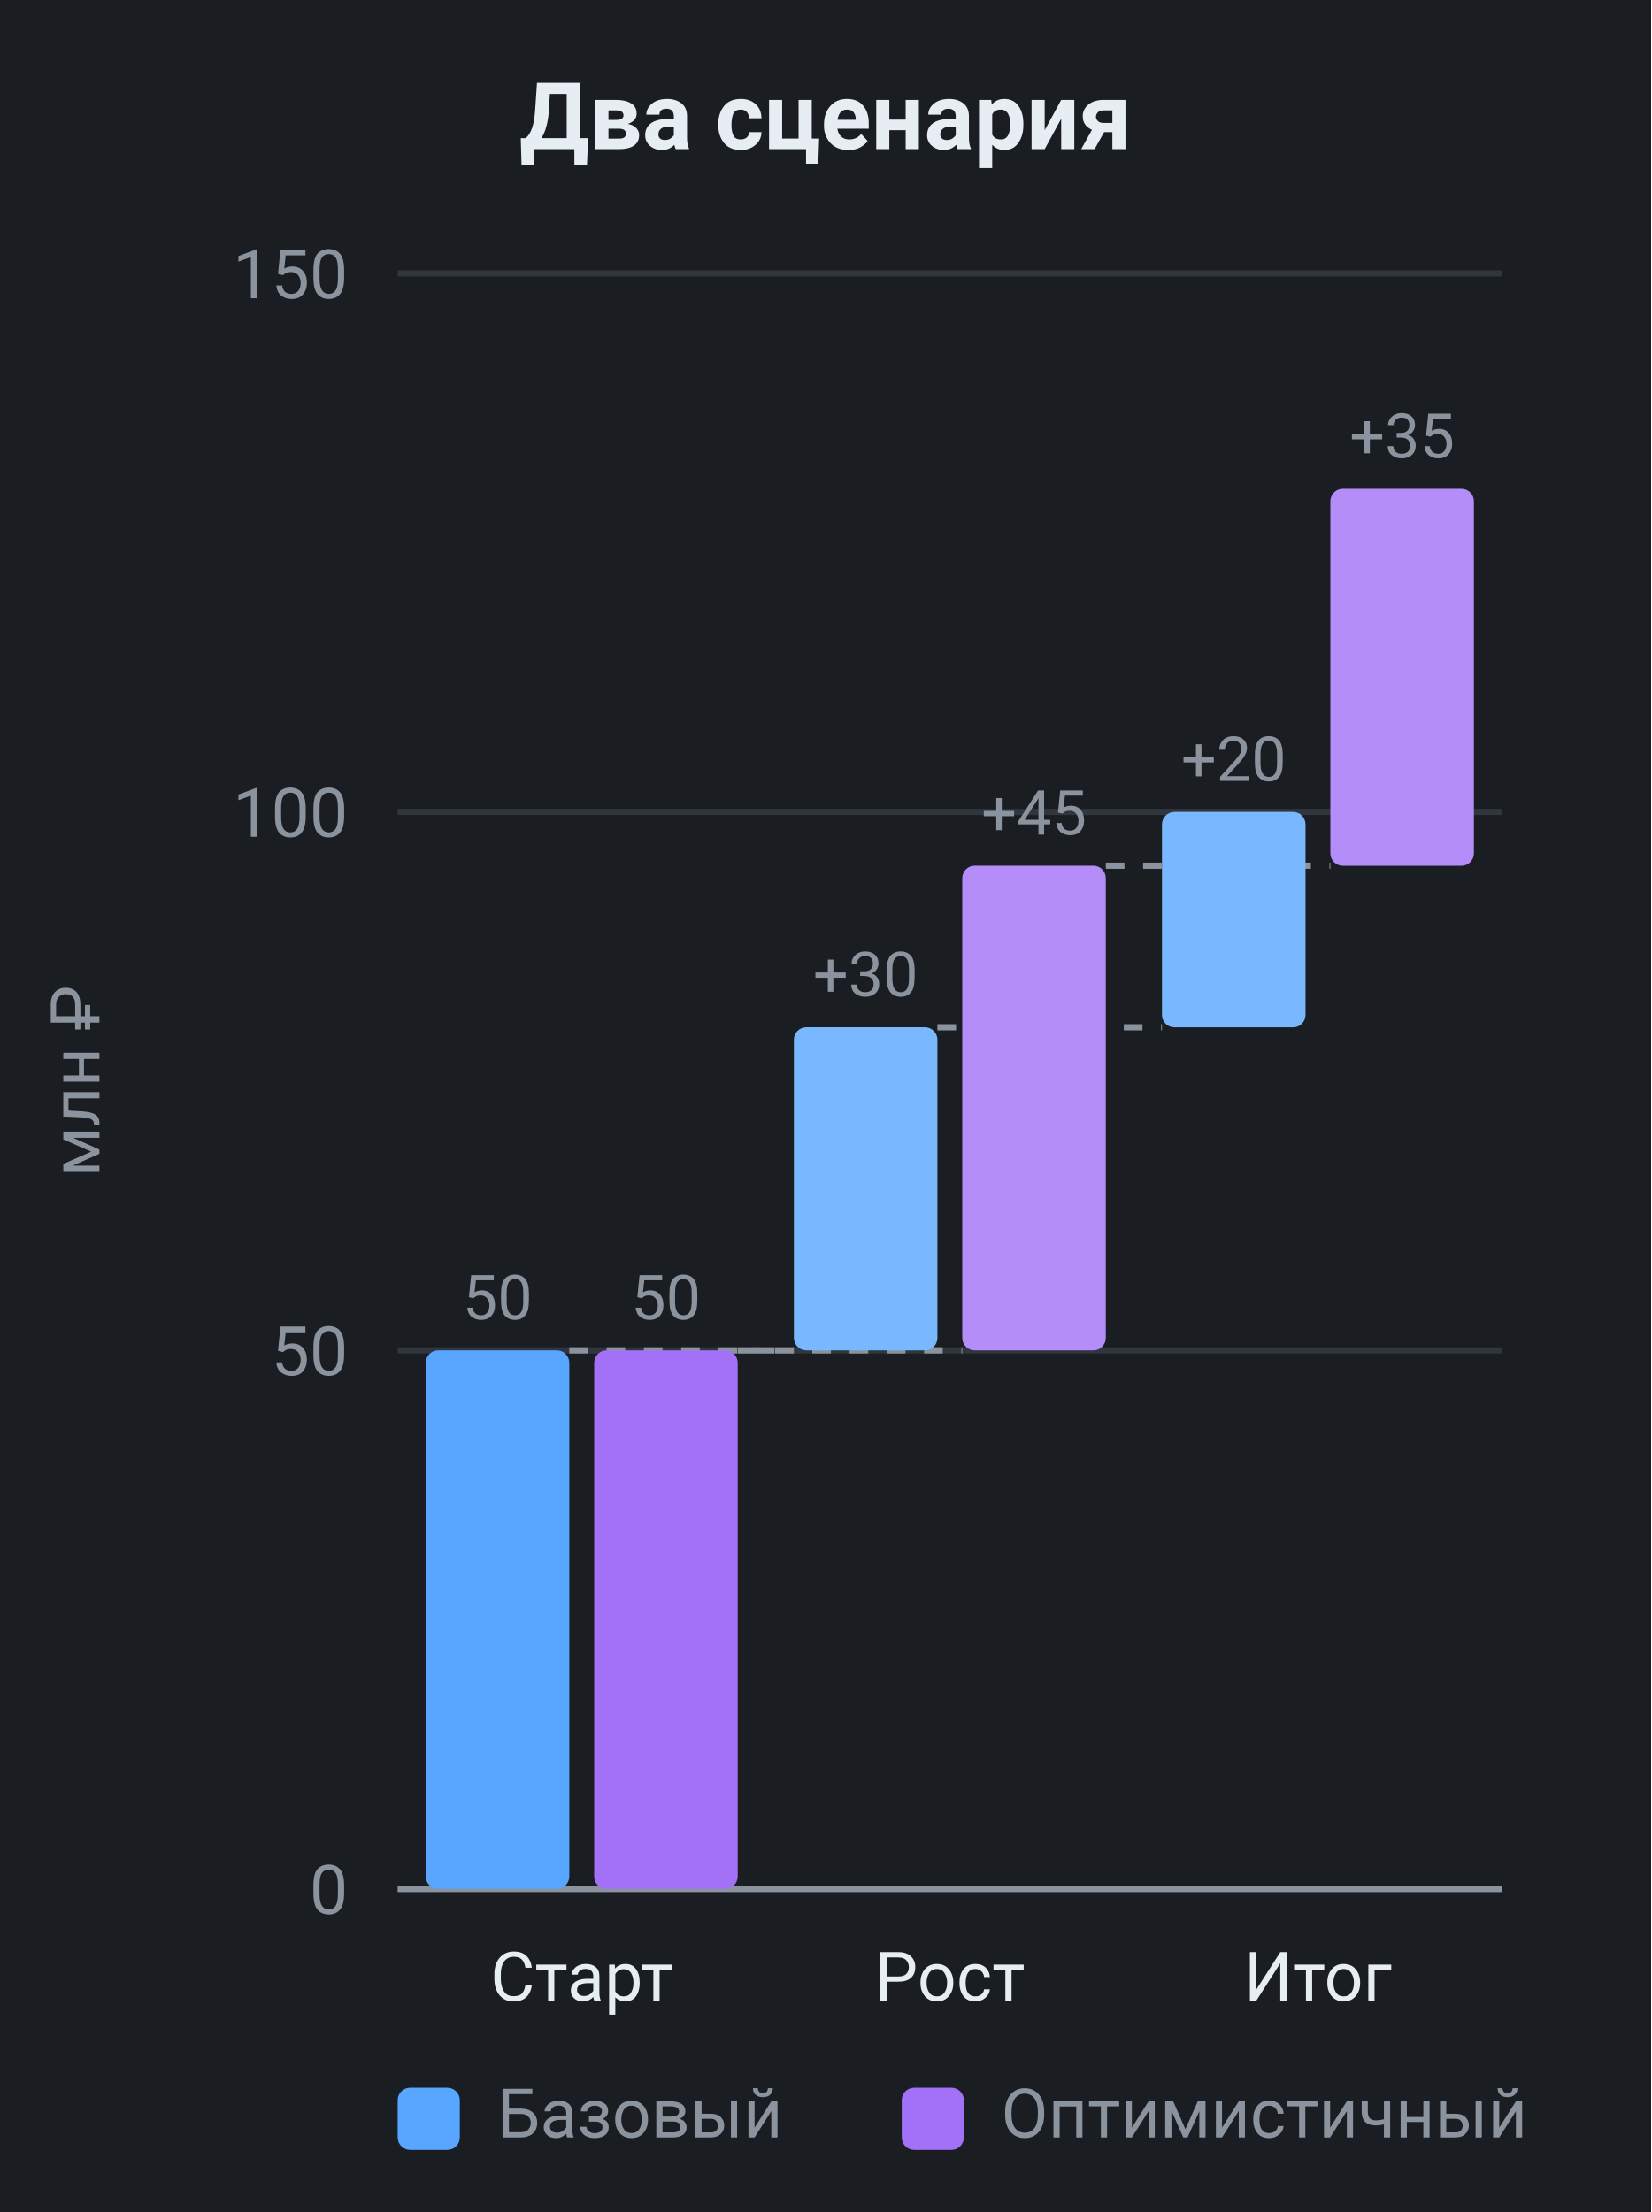
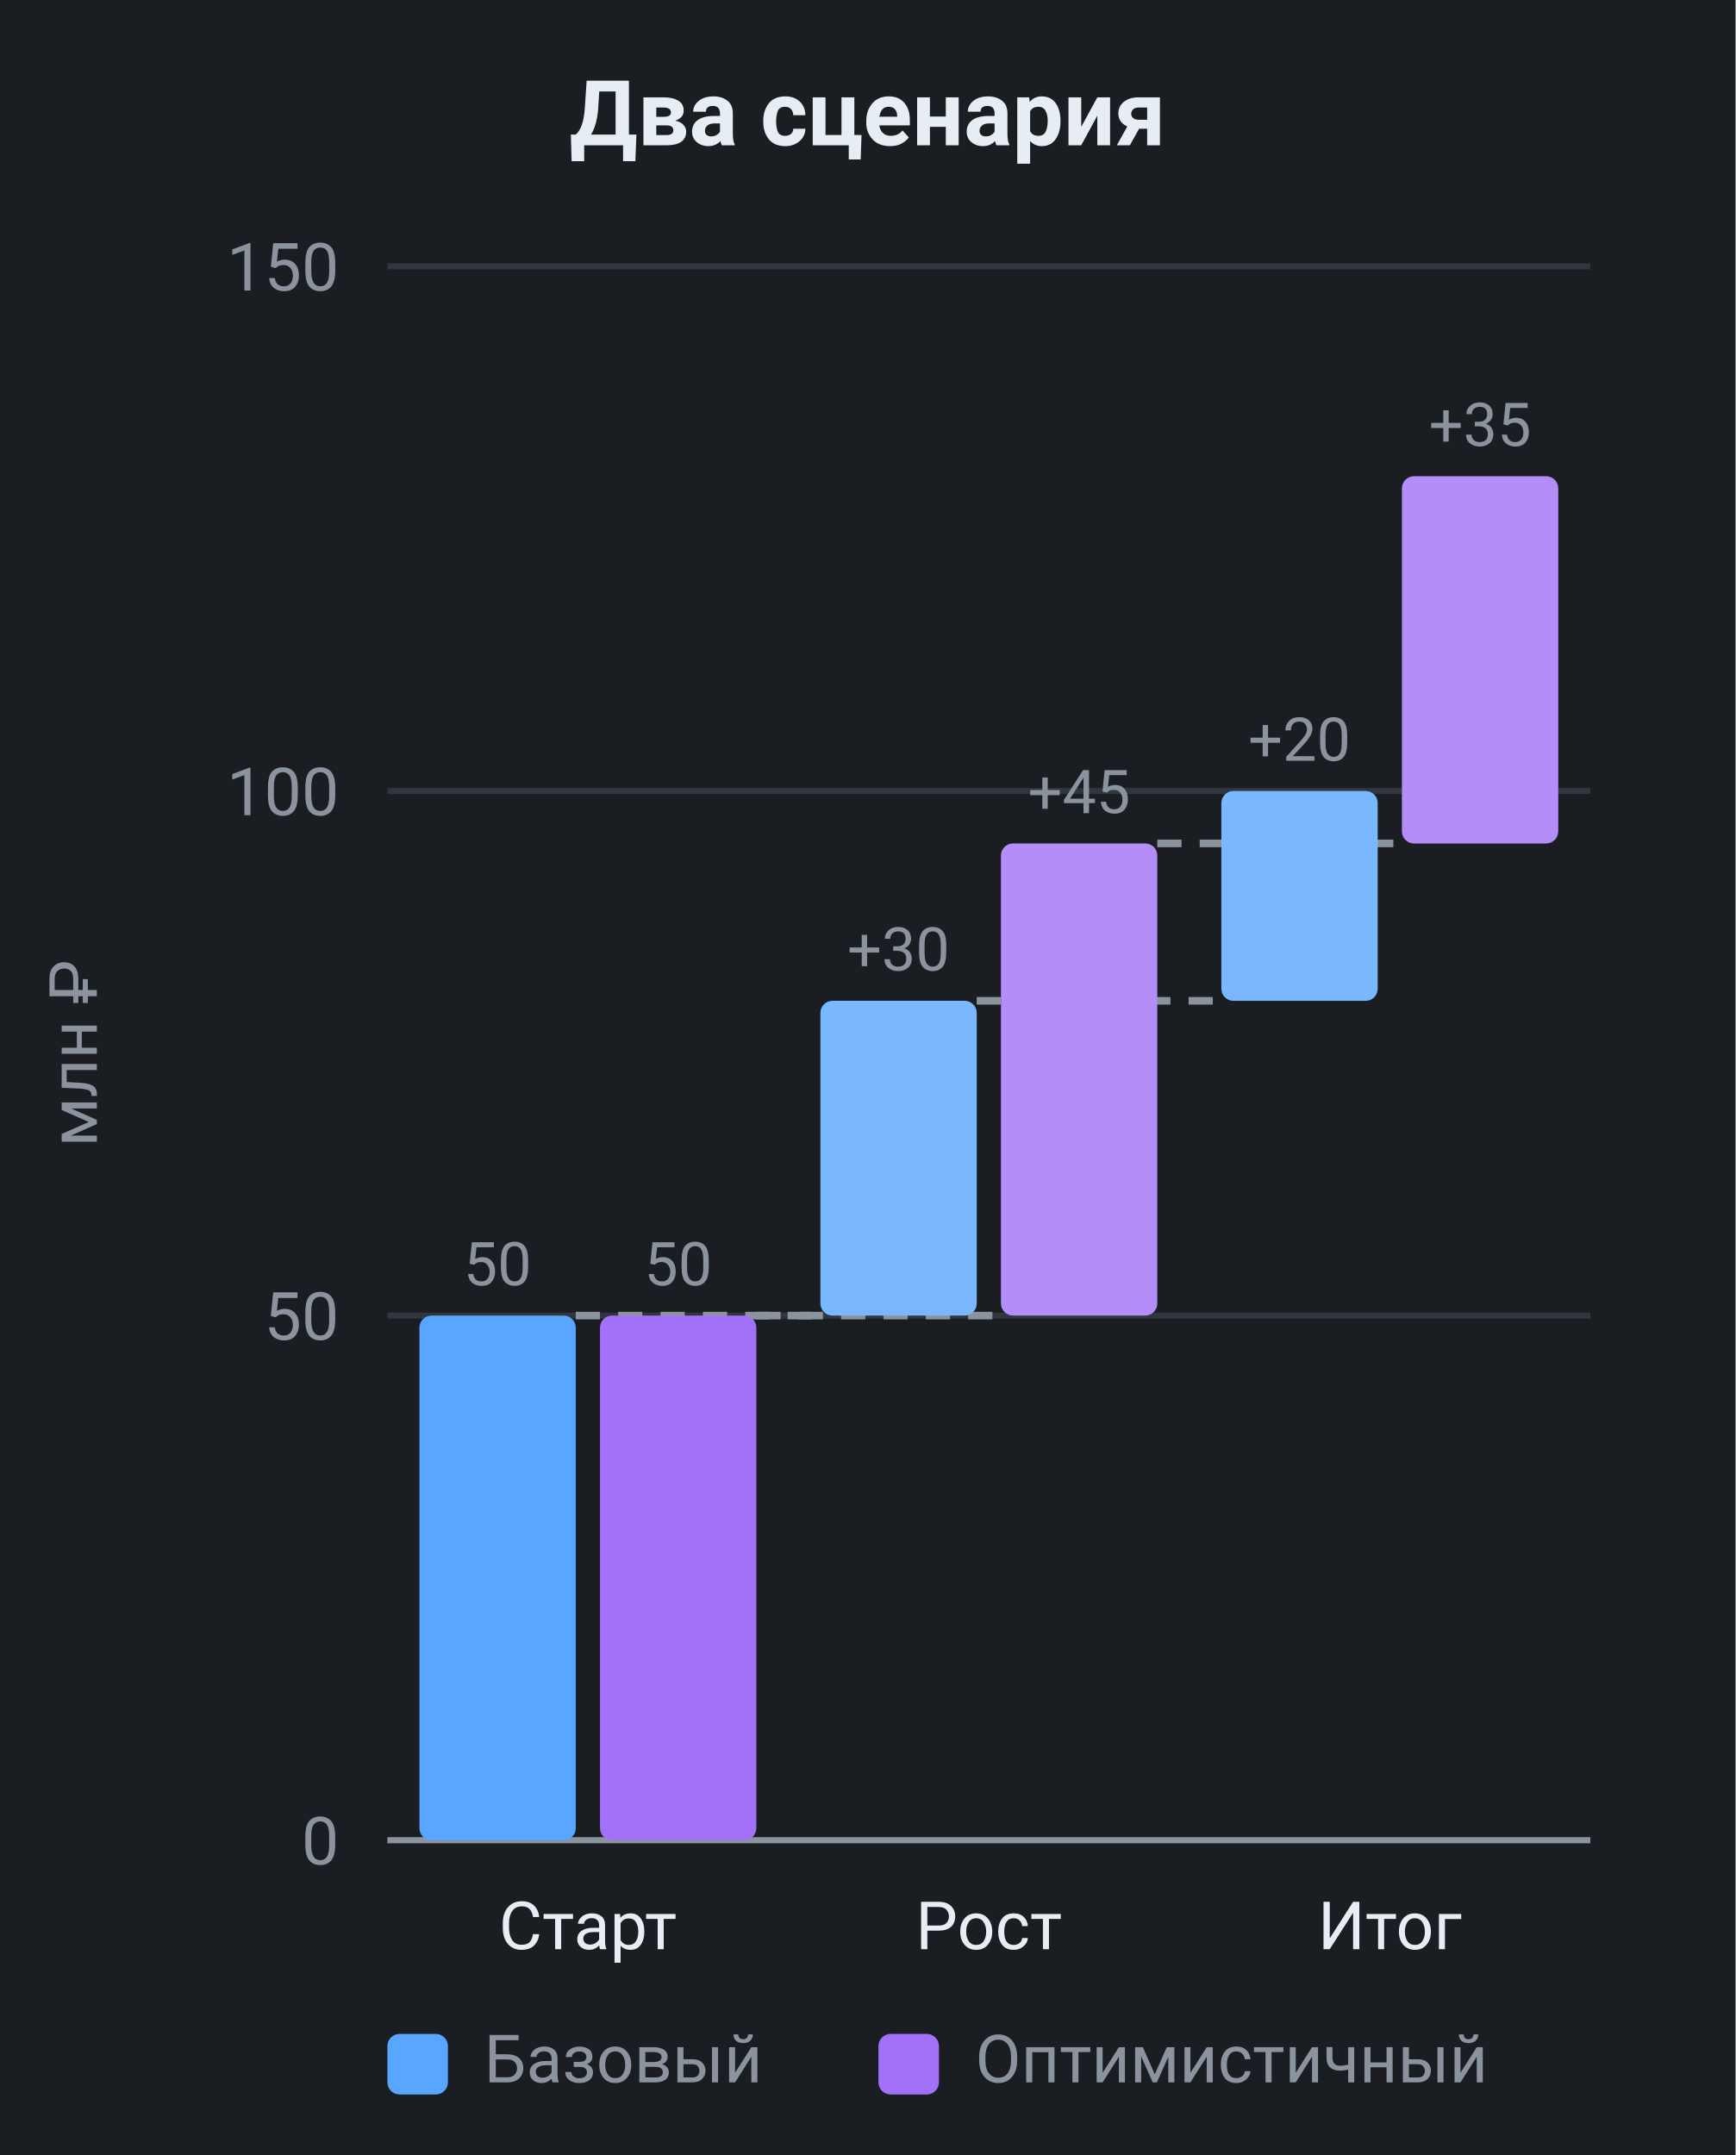
- <svg xmlns="http://www.w3.org/2000/svg" viewBox="0 0 265.72 356" width="265.72" height="356" role="img" font-family="system-ui, -apple-system, &quot;Segoe UI&quot;, Roboto, sans-serif">
-   <rect x="0" y="0" width="265.72" height="356" fill="#1a1d21" />
-   <text x="132.86" y="24" fill="#e6edf3" font-size="15" text-anchor="middle" font-weight="600">Два сценария</text>
-   <line x1="64" y1="304" x2="241.72" y2="304" stroke="#30363d" stroke-width="1" />
+ <svg xmlns="http://www.w3.org/2000/svg" viewBox="0 0 286.72 356" width="286.72" height="356" role="img" font-family="system-ui, -apple-system, &quot;Segoe UI&quot;, Roboto, sans-serif">
+   <rect x="0" y="0" width="286.72" height="356" fill="#1a1d21" />
+   <text x="143.36" y="24" fill="#e6edf3" font-size="15" text-anchor="middle" font-weight="600">Два сценария</text>
+   <line x1="64" y1="304" x2="262.72" y2="304" stroke="#30363d" stroke-width="1" />
  <text x="56" y="308" fill="#8b949e" font-size="11" text-anchor="end">0</text>
-   <line x1="64" y1="217.33" x2="241.72" y2="217.33" stroke="#30363d" stroke-width="1" />
+   <line x1="64" y1="217.33" x2="262.72" y2="217.33" stroke="#30363d" stroke-width="1" />
  <text x="56" y="221.33" fill="#8b949e" font-size="11" text-anchor="end">50</text>
-   <line x1="64" y1="130.67" x2="241.72" y2="130.67" stroke="#30363d" stroke-width="1" />
+   <line x1="64" y1="130.67" x2="262.72" y2="130.67" stroke="#30363d" stroke-width="1" />
  <text x="56" y="134.67" fill="#8b949e" font-size="11" text-anchor="end">100</text>
-   <line x1="64" y1="44" x2="241.72" y2="44" stroke="#30363d" stroke-width="1" />
+   <line x1="64" y1="44" x2="262.72" y2="44" stroke="#30363d" stroke-width="1" />
  <text x="56" y="48" fill="#8b949e" font-size="11" text-anchor="end">150</text>
  <text x="16" y="174" fill="#8b949e" font-size="11" text-anchor="middle" transform="rotate(-90 16 174)">млн ₽</text>
-   <line x1="64" y1="304" x2="241.72" y2="304" stroke="#8b949e" stroke-width="1" />
-   <line x1="91.62" y1="217.33" x2="127.76" y2="217.33" stroke="#8b949e" stroke-width="1" stroke-dasharray="3 3" data-connector="1" />
-   <line x1="150.86" y1="165.33" x2="187" y2="165.33" stroke="#8b949e" stroke-width="1" stroke-dasharray="3 3" data-connector="1" />
-   <line x1="118.72" y1="217.33" x2="154.86" y2="217.33" stroke="#8b949e" stroke-width="1" stroke-dasharray="3 3" data-connector="1" />
-   <line x1="177.96" y1="139.33" x2="214.1" y2="139.33" stroke="#8b949e" stroke-width="1" stroke-dasharray="3 3" data-connector="1" />
-   <rect x="68.52" y="217.33" width="23.1" height="86.67" fill="#58a6ff" rx="2" data-bar="0-0" />
-   <text x="80.07" y="212.33" fill="#8b949e" font-size="10" text-anchor="middle">50</text>
-   <rect x="95.62" y="217.33" width="23.1" height="86.67" fill="#a371f7" rx="2" data-bar="1-0" />
-   <text x="107.17" y="212.33" fill="#8b949e" font-size="10" text-anchor="middle">50</text>
-   <text x="93.62" y="322" fill="#e6edf3" font-size="11" text-anchor="middle">Старт</text>
-   <rect x="127.76" y="165.33" width="23.1" height="52" fill="#79b8ff" rx="2" data-bar="0-1" />
-   <text x="139.31" y="160.33" fill="#8b949e" font-size="10" text-anchor="middle">+30</text>
-   <rect x="154.86" y="139.33" width="23.1" height="78" fill="#b58df9" rx="2" data-bar="1-1" />
-   <text x="166.41" y="134.33" fill="#8b949e" font-size="10" text-anchor="middle">+45</text>
-   <text x="152.86" y="322" fill="#e6edf3" font-size="11" text-anchor="middle">Рост</text>
-   <rect x="187" y="130.67" width="23.1" height="34.67" fill="#79b8ff" rx="2" data-bar="0-2" />
-   <text x="198.55" y="125.67" fill="#8b949e" font-size="10" text-anchor="middle">+20</text>
-   <rect x="214.1" y="78.67" width="23.1" height="60.67" fill="#b58df9" rx="2" data-bar="1-2" />
-   <text x="225.65" y="73.67" fill="#8b949e" font-size="10" text-anchor="middle">+35</text>
-   <text x="212.1" y="322" fill="#e6edf3" font-size="11" text-anchor="middle">Итог</text>
+   <line x1="64" y1="304" x2="262.72" y2="304" stroke="#8b949e" stroke-width="1" />
+   <line x1="95.12" y1="217.33" x2="135.53" y2="217.33" stroke="#8b949e" stroke-width="1.25" stroke-dasharray="4 3" data-connector="1" />
+   <line x1="161.36" y1="165.33" x2="201.77" y2="165.33" stroke="#8b949e" stroke-width="1.25" stroke-dasharray="4 3" data-connector="1" />
+   <line x1="124.95" y1="217.33" x2="165.36" y2="217.33" stroke="#8b949e" stroke-width="1.25" stroke-dasharray="4 3" data-connector="1" />
+   <line x1="191.19" y1="139.33" x2="231.6" y2="139.33" stroke="#8b949e" stroke-width="1.25" stroke-dasharray="4 3" data-connector="1" />
+   <rect x="69.29" y="217.33" width="25.83" height="86.67" fill="#58a6ff" rx="2" data-bar="0-0" />
+   <text x="82.2" y="212.33" fill="#8b949e" font-size="10" text-anchor="middle">50</text>
+   <rect x="99.12" y="217.33" width="25.83" height="86.67" fill="#a371f7" rx="2" data-bar="1-0" />
+   <text x="112.04" y="212.33" fill="#8b949e" font-size="10" text-anchor="middle">50</text>
+   <text x="97.12" y="322" fill="#e6edf3" font-size="11" text-anchor="middle">Старт</text>
+   <rect x="135.53" y="165.33" width="25.83" height="52" fill="#79b8ff" rx="2" data-bar="0-1" />
+   <text x="148.44" y="160.33" fill="#8b949e" font-size="10" text-anchor="middle">+30</text>
+   <rect x="165.36" y="139.33" width="25.83" height="78" fill="#b58df9" rx="2" data-bar="1-1" />
+   <text x="178.28" y="134.33" fill="#8b949e" font-size="10" text-anchor="middle">+45</text>
+   <text x="163.36" y="322" fill="#e6edf3" font-size="11" text-anchor="middle">Рост</text>
+   <rect x="201.77" y="130.67" width="25.83" height="34.67" fill="#79b8ff" rx="2" data-bar="0-2" />
+   <text x="214.68" y="125.67" fill="#8b949e" font-size="10" text-anchor="middle">+20</text>
+   <rect x="231.6" y="78.67" width="25.83" height="60.67" fill="#b58df9" rx="2" data-bar="1-2" />
+   <text x="244.52" y="73.67" fill="#8b949e" font-size="10" text-anchor="middle">+35</text>
+   <text x="229.6" y="322" fill="#e6edf3" font-size="11" text-anchor="middle">Итог</text>
  <rect x="64" y="336" width="10" height="10" fill="#58a6ff" rx="2" />
  <text x="80" y="344" fill="#8b949e" font-size="11" text-anchor="start">Базовый</text>
  <rect x="145.12" y="336" width="10" height="10" fill="#a371f7" rx="2" />
  <text x="161.12" y="344" fill="#8b949e" font-size="11" text-anchor="start">Оптимистичный</text>
</svg>
